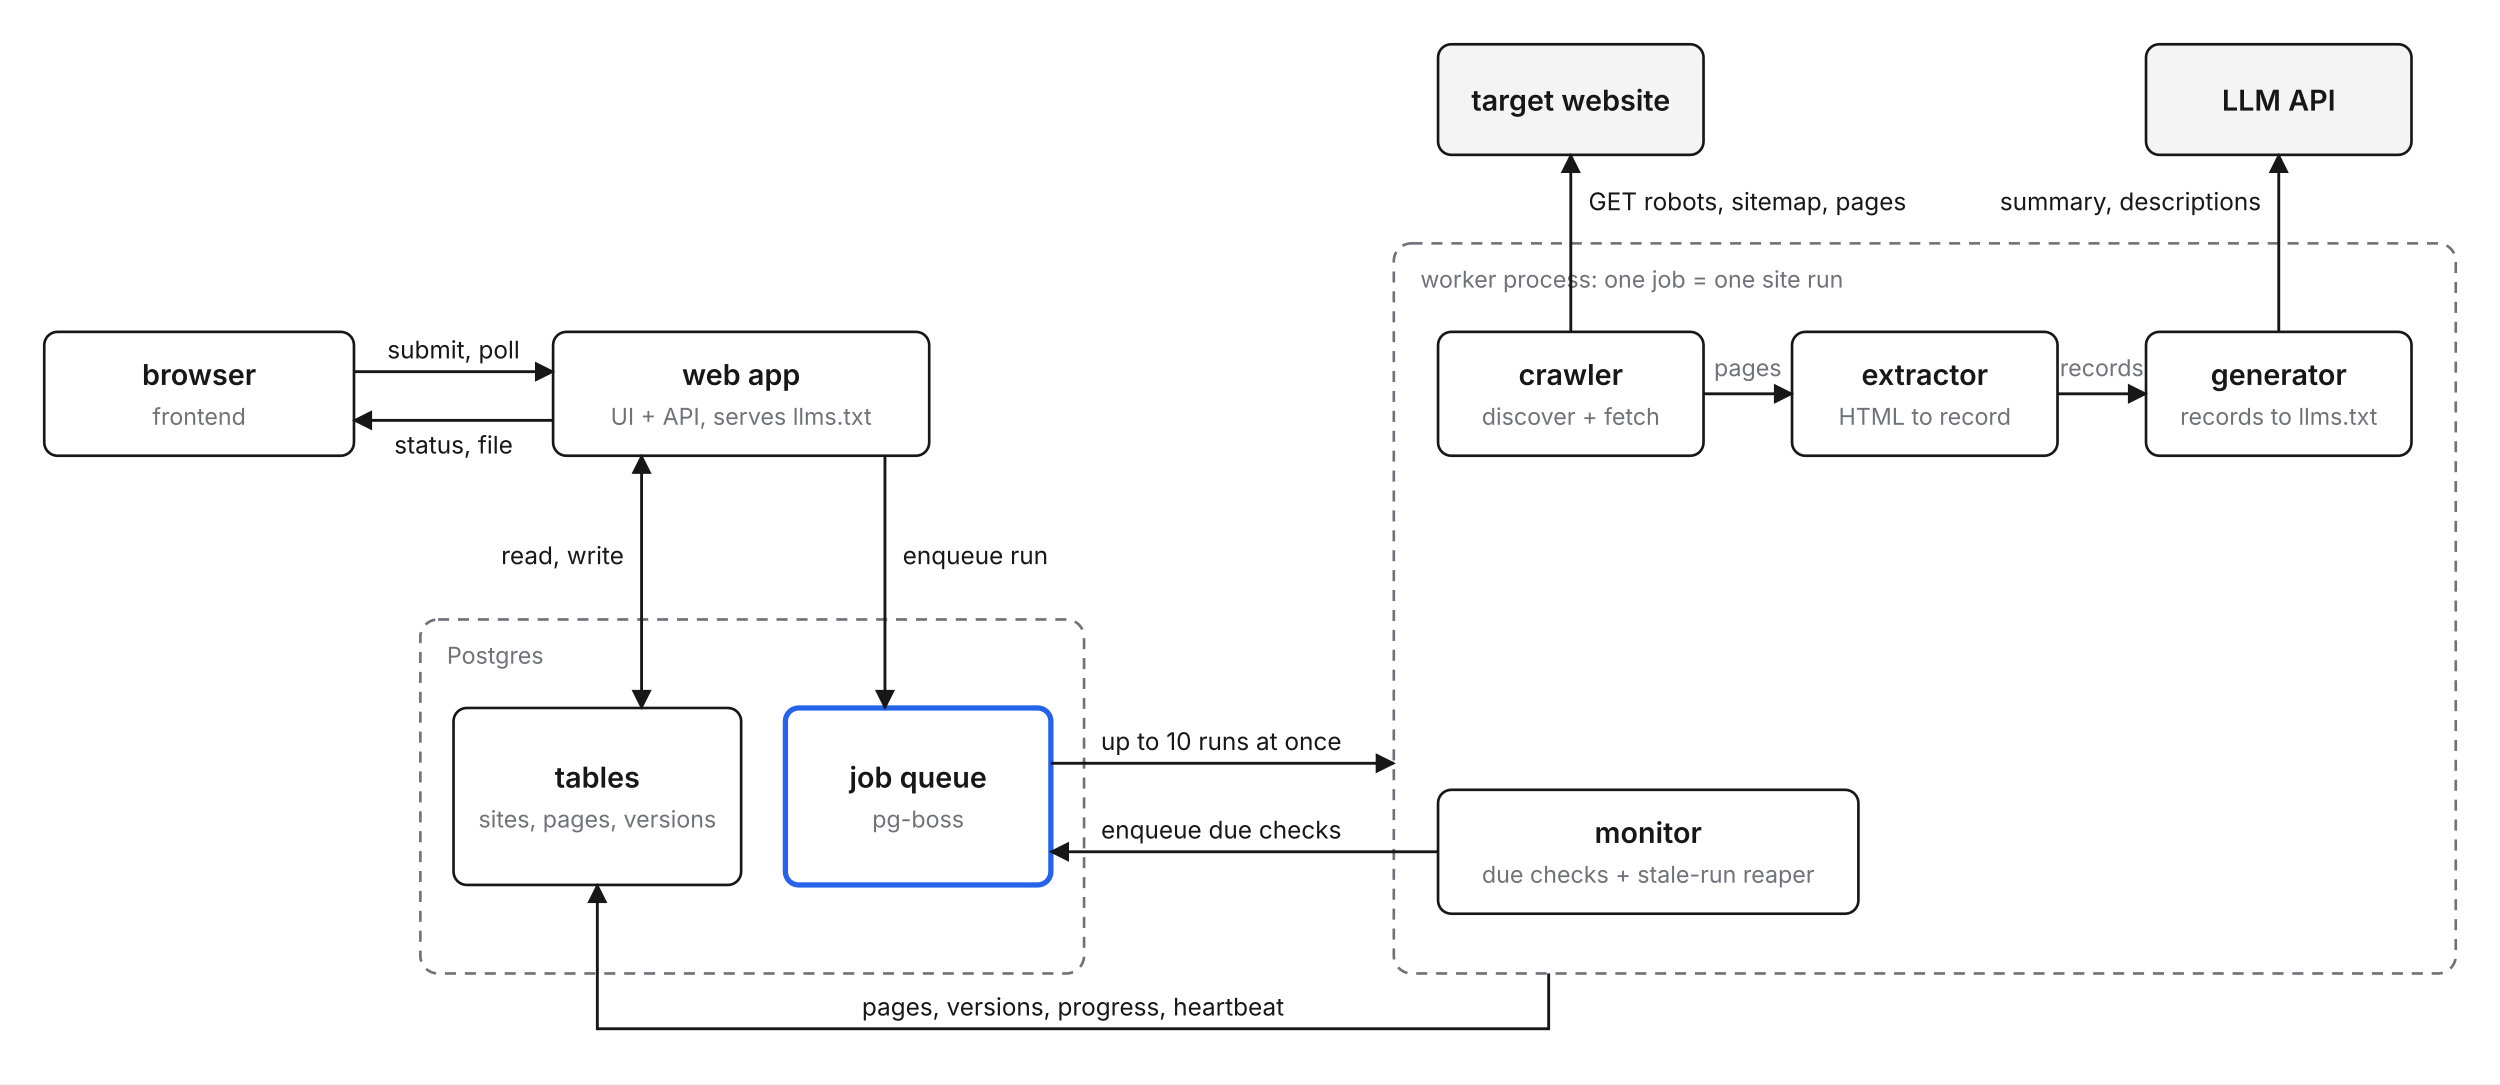
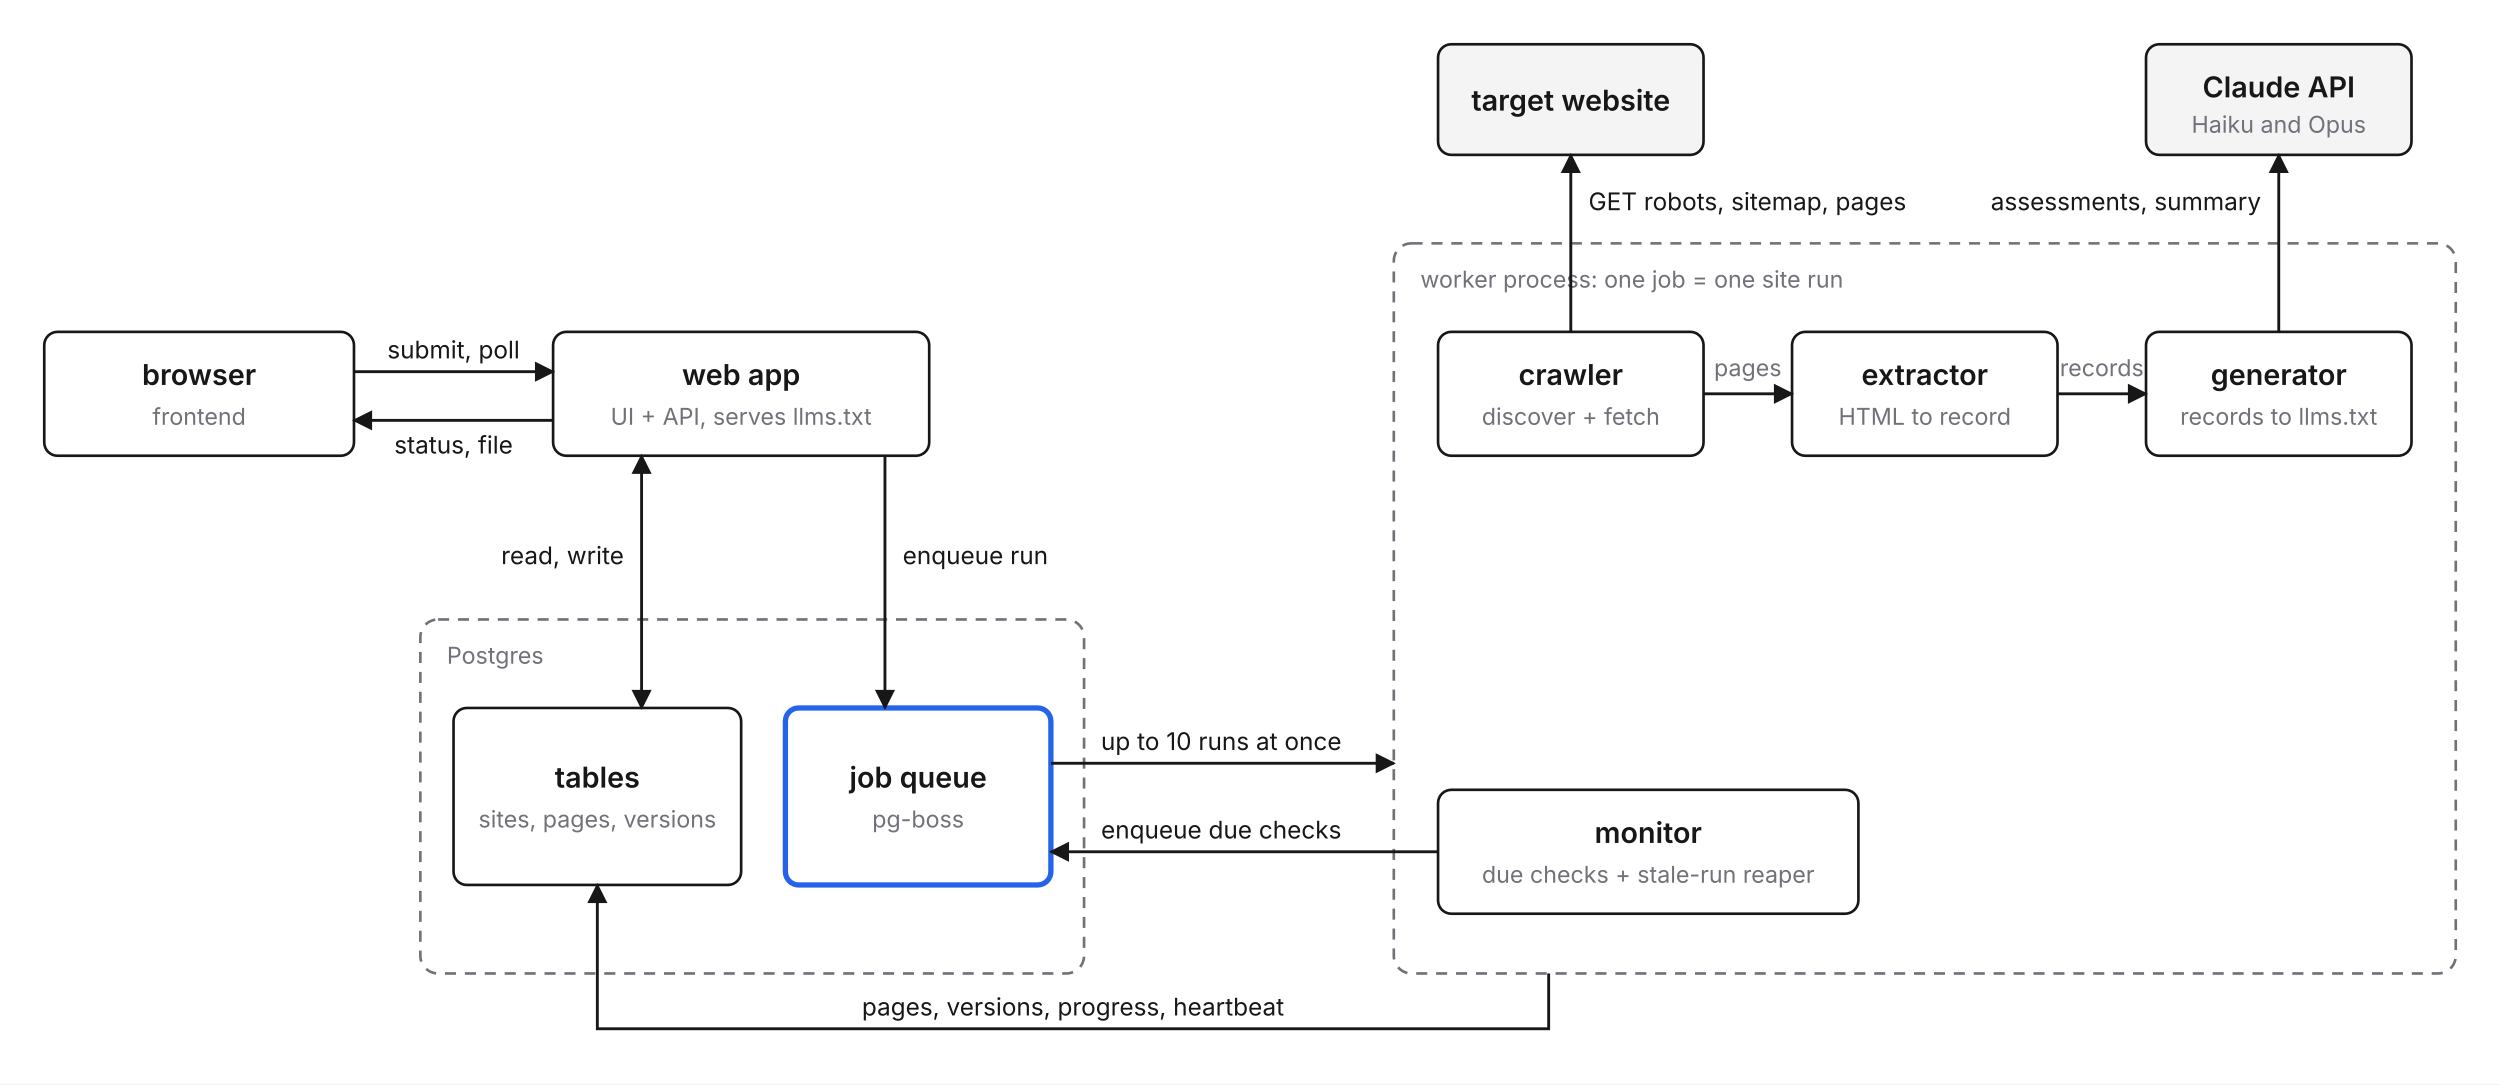
- <svg xmlns="http://www.w3.org/2000/svg" width="1130" height="490" style="color:#171717;font-family:system-ui,-apple-system,'Segoe UI',sans-serif" viewBox="0 0 1130 490" role="img" aria-label="The web app enqueues one job per site run on a job queue. A worker takes up to ten runs at once and executes crawler, extractor and generator for each. The monitor puts due checks on the same queue and reaps stale runs. Queue and tables both live in Postgres.">
+ <svg xmlns="http://www.w3.org/2000/svg" width="1130" height="490" style="color:#171717;font-family:system-ui,-apple-system,'Segoe UI',sans-serif" viewBox="0 0 1130 490" role="img" aria-label="The web app enqueues one job per site run on a job queue. A worker takes up to ten runs at once and executes crawler, extractor and generator for each. The generator calls the Claude API to assess pages and write the site summary. The monitor puts due checks on the same queue and reaps stale runs. Queue and tables both live in Postgres.">
  <style>
.b { fill: #fff; stroke: currentColor; stroke-width: 1.2; }
.ext { fill: #f4f4f5; stroke: currentColor; stroke-width: 1.2; }
.zone { fill: none; stroke: #71717a; stroke-width: 1.2; stroke-dasharray: 5 4; }
.key { fill: #fff; stroke: #2563eb; stroke-width: 2.4; }
.ln { fill: none; stroke: currentColor; stroke-width: 1.3; }
.t { fill: currentColor; font-size: 13px; font-weight: 600; text-anchor: middle; }
.s { fill: #71717a; font-size: 10.5px; text-anchor: middle; }
.l { fill: currentColor; font-size: 11px; }
</style>
  <rect x="0" y="0" width="1130" height="490" fill="#ffffff" />
  <defs>
    <marker id="ar" viewBox="0 0 10 10" refX="9" refY="5" markerWidth="7" markerHeight="7" orient="auto-start-reverse">
      <path d="M0 0 L10 5 L0 10 z" fill="currentColor" />
    </marker>
  </defs>
  <rect class="ext" x="650" y="20" width="120" height="50" rx="6" />
  <text class="t" x="710" y="50">target website</text>
  <rect class="ext" x="970" y="20" width="120" height="50" rx="6" />
-   <text class="t" x="1030" y="50">LLM API</text>
+   <text class="t" x="1030" y="44">Claude API</text>
+   <text class="s" x="1030" y="60">Haiku and Opus</text>
  <rect class="zone" x="630" y="110" width="480" height="330" rx="8" />
  <text class="s" x="642" y="130" style="text-anchor:start">worker process: one job = one site run</text>
  <rect class="b" x="20" y="150" width="140" height="56" rx="6" />
  <text class="t" x="90" y="174">browser</text>
  <text class="s" x="90" y="192">frontend</text>
  <rect class="b" x="250" y="150" width="170" height="56" rx="6" />
  <text class="t" x="335" y="174">web app</text>
  <text class="s" x="335" y="192">UI + API, serves llms.txt</text>
  <line class="ln" x1="160" y1="168" x2="250" y2="168" marker-end="url(#ar)" />
  <text class="l" x="205" y="162" text-anchor="middle">submit, poll</text>
  <line class="ln" x1="250" y1="190" x2="160" y2="190" marker-end="url(#ar)" />
  <text class="l" x="205" y="205" text-anchor="middle">status, file</text>
  <rect class="zone" x="190" y="280" width="300" height="160" rx="8" />
  <text class="s" x="202" y="300" style="text-anchor:start">Postgres</text>
  <rect class="b" x="205" y="320" width="130" height="80" rx="6" />
  <text class="t" x="270" y="356">tables</text>
  <text class="s" x="270" y="374">sites, pages, versions</text>
  <rect class="key" x="355" y="320" width="120" height="80" rx="6" />
  <text class="t" x="415" y="356">job queue</text>
  <text class="s" x="415" y="374">pg-boss</text>
  <line class="ln" x1="290" y1="206" x2="290" y2="320" marker-end="url(#ar)" marker-start="url(#ar)" />
  <text class="l" x="282" y="255" text-anchor="end">read, write</text>
  <line class="ln" x1="400" y1="206" x2="400" y2="320" marker-end="url(#ar)" />
  <text class="l" x="408" y="255">enqueue run</text>
  <line class="ln" x1="475" y1="345" x2="630" y2="345" marker-end="url(#ar)" />
  <text class="l" x="552" y="339" text-anchor="middle">up to 10 runs at once</text>
  <line class="ln" x1="650" y1="385" x2="475" y2="385" marker-end="url(#ar)" />
  <text class="l" x="552" y="379" text-anchor="middle">enqueue due checks</text>
  <polyline class="ln" points="700,440 700,465 270,465 270,400" marker-end="url(#ar)" />
  <text class="l" x="485" y="459" text-anchor="middle">pages, versions, progress, heartbeat</text>
  <rect class="b" x="650" y="150" width="120" height="56" rx="6" />
  <text class="t" x="710" y="174">crawler</text>
  <text class="s" x="710" y="192">discover + fetch</text>
  <rect class="b" x="810" y="150" width="120" height="56" rx="6" />
  <text class="t" x="870" y="174">extractor</text>
  <text class="s" x="870" y="192">HTML to record</text>
  <rect class="b" x="970" y="150" width="120" height="56" rx="6" />
  <text class="t" x="1030" y="174">generator</text>
  <text class="s" x="1030" y="192">records to llms.txt</text>
  <line class="ln" x1="770" y1="178" x2="810" y2="178" marker-end="url(#ar)" />
  <text class="s" x="790" y="170">pages</text>
  <line class="ln" x1="930" y1="178" x2="970" y2="178" marker-end="url(#ar)" />
  <text class="s" x="950" y="170">records</text>
  <rect class="b" x="650" y="357" width="190" height="56" rx="6" />
  <text class="t" x="745" y="381">monitor</text>
  <text class="s" x="745" y="399">due checks + stale-run reaper</text>
  <line class="ln" x1="710" y1="150" x2="710" y2="70" marker-end="url(#ar)" />
  <text class="l" x="718" y="95">GET robots, sitemap, pages</text>
  <line class="ln" x1="1030" y1="150" x2="1030" y2="70" marker-end="url(#ar)" />
-   <text class="l" x="1022" y="95" text-anchor="end">summary, descriptions</text>
+   <text class="l" x="1022" y="95" text-anchor="end">assessments, summary</text>
</svg>
